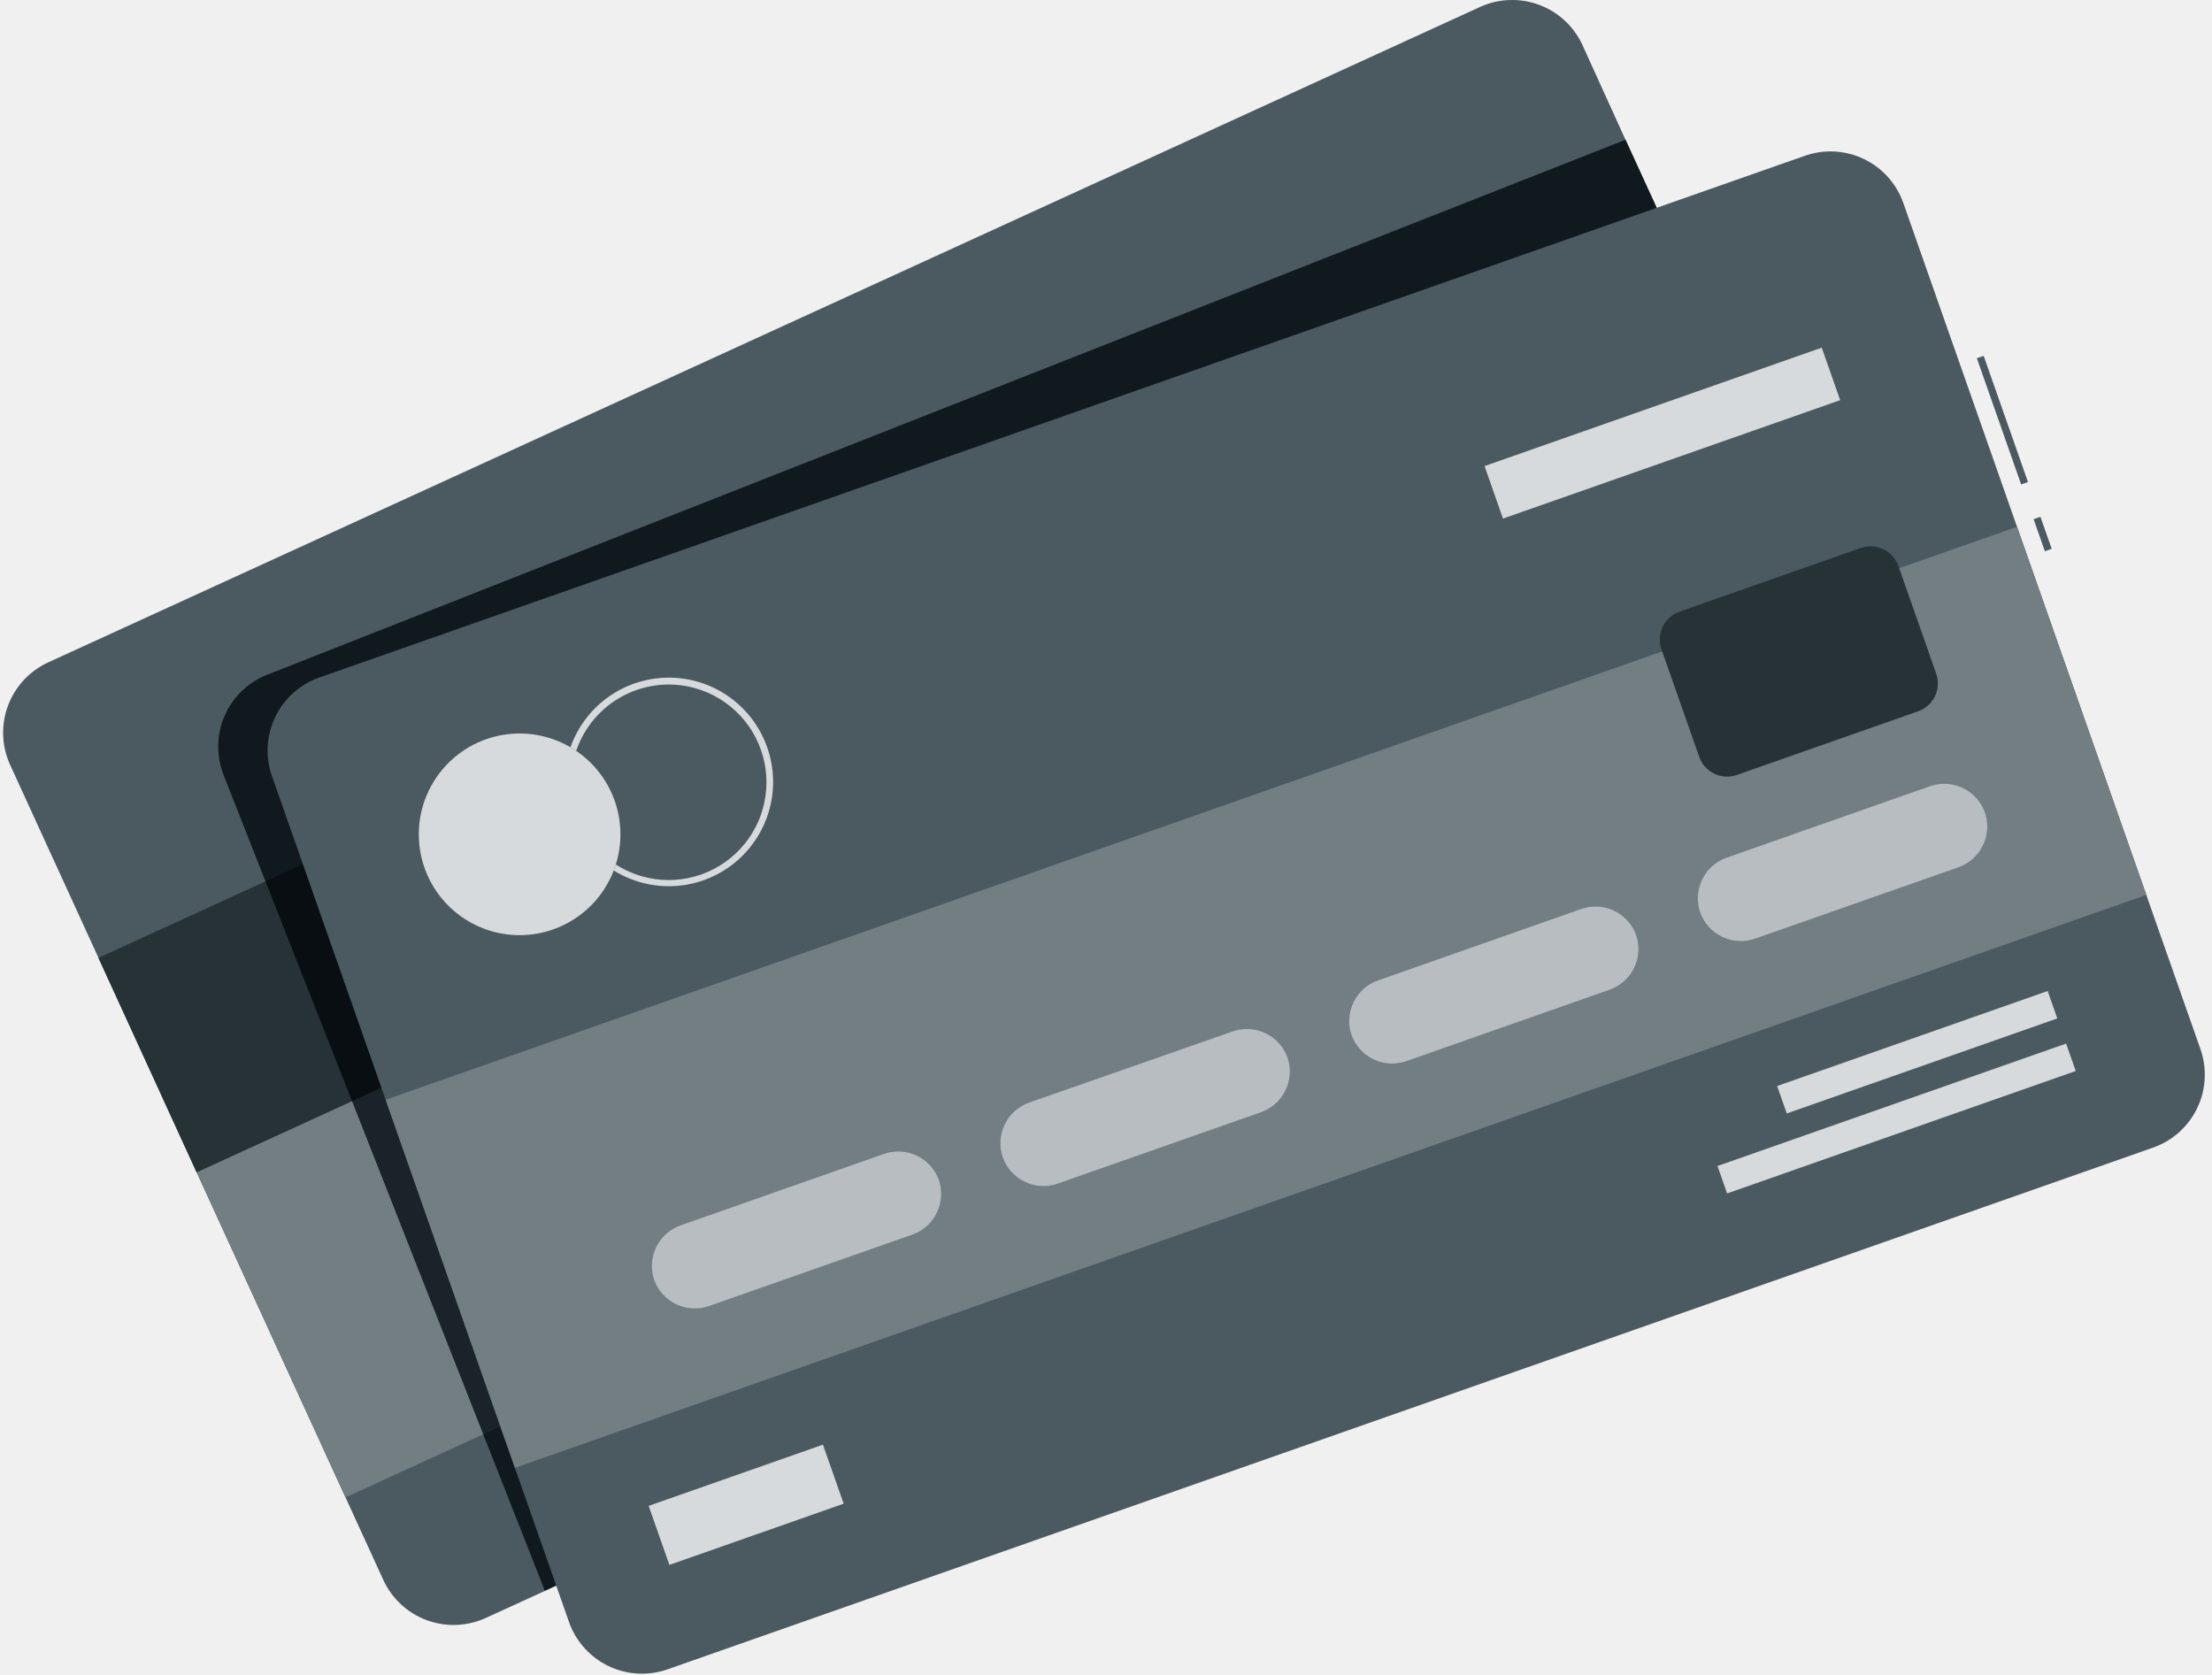
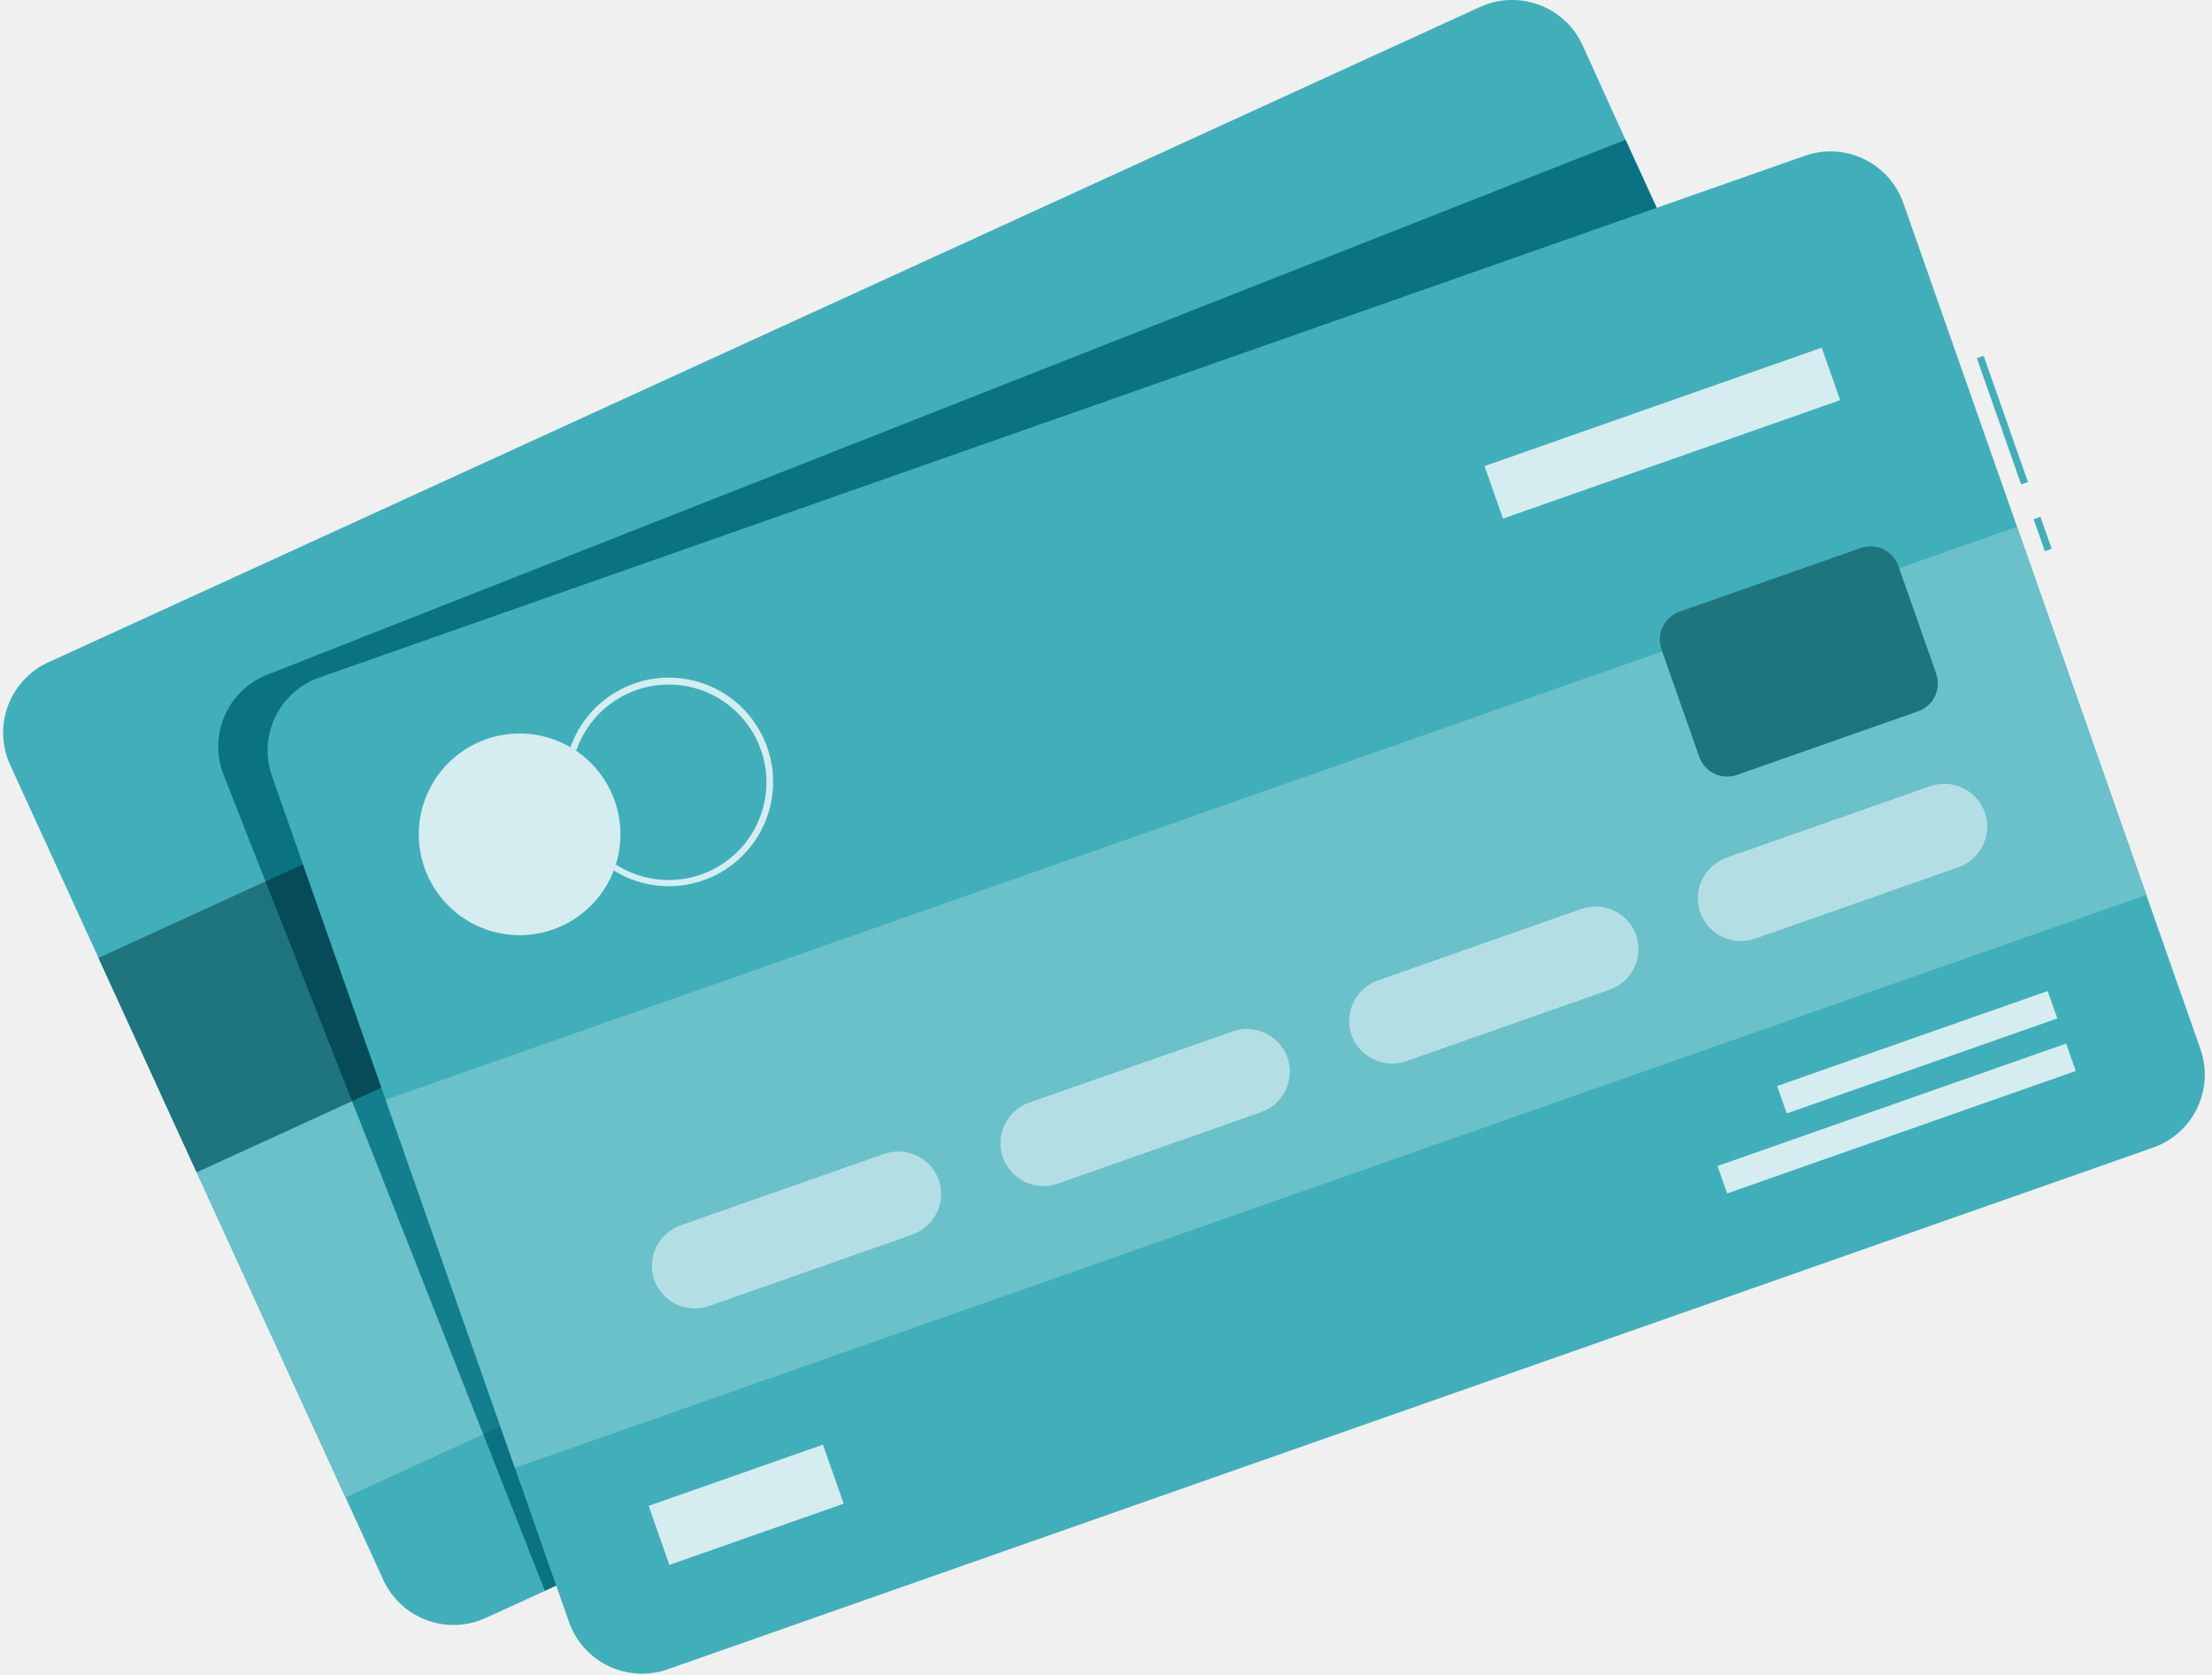
<svg xmlns="http://www.w3.org/2000/svg" width="255" height="193" viewBox="0 0 255 193" fill="none">
-   <path d="M1.151 88.127L44.198 182.143C45.185 184.279 46.977 185.939 49.183 186.759C51.389 187.579 53.83 187.492 55.973 186.519L62.807 183.397L221.053 110.946C223.191 109.962 224.852 108.172 225.674 105.967C226.495 103.762 226.41 101.322 225.438 99.179L187.398 16.141L182.416 5.172C181.427 3.036 179.635 1.378 177.429 0.559C175.224 -0.261 172.784 -0.176 170.641 0.795L5.552 76.36C3.415 77.344 1.753 79.133 0.928 81.337C0.104 83.541 0.184 85.982 1.151 88.127Z" fill="#37474F" />
+   <path d="M1.151 88.127L44.198 182.143C45.185 184.279 46.977 185.939 49.183 186.759C51.389 187.579 53.83 187.492 55.973 186.519L62.807 183.397L221.053 110.946C223.191 109.962 224.852 108.172 225.674 105.967C226.495 103.762 226.41 101.322 225.438 99.179L187.398 16.141L182.416 5.172C181.427 3.036 179.635 1.378 177.429 0.559C175.224 -0.261 172.784 -0.176 170.641 0.795L5.552 76.36C3.415 77.344 1.753 79.133 0.928 81.337C0.104 83.541 0.184 85.982 1.151 88.127Z" fill="#2CA6B3" />
  <path opacity="0.1" d="M1.151 88.127L44.198 182.143C45.185 184.279 46.977 185.939 49.183 186.759C51.389 187.579 53.83 187.492 55.973 186.519L62.807 183.397L221.053 110.946C223.191 109.962 224.852 108.172 225.674 105.967C226.495 103.762 226.41 101.322 225.438 99.179L187.398 16.141L182.416 5.172C181.427 3.036 179.635 1.378 177.429 0.559C175.224 -0.261 172.784 -0.176 170.641 0.795L5.552 76.36C3.415 77.344 1.753 79.133 0.928 81.337C0.104 83.541 0.184 85.982 1.151 88.127Z" fill="white" />
-   <path d="M39.834 172.61L221.067 89.635L199.857 43.307L18.623 126.282L39.834 172.61Z" fill="#37474F" />
+   <path d="M39.834 172.61L221.067 89.635L199.857 43.307L18.623 126.282L39.834 172.61Z" fill="#2CA6B3" />
  <path opacity="0.3" d="M39.834 172.61L221.067 89.635L199.857 43.307L18.623 126.282L39.834 172.61Z" fill="white" />
-   <path d="M85.414 133.752L199.942 81.317L192.351 64.737L77.823 117.172L85.414 133.752Z" fill="#37474F" />
+   <path d="M85.414 133.752L199.942 81.317L192.351 64.737L77.823 117.172L85.414 133.752Z" fill="#2CA6B3" />
  <path opacity="0.8" d="M85.414 133.752L199.942 81.317L192.351 64.737L77.823 117.172L85.414 133.752Z" fill="white" />
-   <path d="M22.67 135.138L203.903 52.163L192.586 27.444L11.352 110.419L22.67 135.138Z" fill="#37474F" />
+   <path d="M22.67 135.138L203.903 52.163L192.586 27.444L11.352 110.419L22.67 135.138Z" fill="#2CA6B3" />
  <path opacity="0.3" d="M22.67 135.138L203.903 52.163L192.586 27.444L11.352 110.419L22.67 135.138Z" fill="black" />
  <g style="mix-blend-mode:multiply">
-     <path d="M25.764 89.306L62.807 183.364L221.053 110.913C223.191 109.929 224.852 108.139 225.673 105.934C226.495 103.729 226.41 101.289 225.437 99.146L187.398 16.108L30.779 77.789C28.591 78.657 26.836 80.355 25.896 82.513C24.956 84.671 24.909 87.113 25.764 89.306Z" fill="#37474F" />
+     <path d="M25.764 89.306L62.807 183.364L221.053 110.913C223.191 109.929 224.852 108.139 225.673 105.934C226.495 103.729 226.41 101.289 225.437 99.146L187.398 16.108L30.779 77.789C28.591 78.657 26.836 80.355 25.896 82.513C24.956 84.671 24.909 87.113 25.764 89.306Z" fill="#2CA6B3" />
  </g>
-   <path d="M235.221 59.576L234.438 59.851L235.734 63.541L236.517 63.266L235.221 59.576Z" fill="#37474F" />
+   <path d="M235.221 59.576L234.438 59.851L235.734 63.541L236.517 63.266L235.221 59.576Z" fill="#2CA6B3" />
  <path opacity="0.1" d="M235.221 59.576L234.438 59.851L235.734 63.541L236.517 63.266L235.221 59.576Z" fill="white" />
-   <path d="M228.676 41.021L227.893 41.296L232.999 55.837L233.783 55.562L228.676 41.021Z" fill="#37474F" />
+   <path d="M228.676 41.021L227.893 41.296L232.999 55.837L233.783 55.562L228.676 41.021Z" fill="#2CA6B3" />
  <path opacity="0.1" d="M228.676 41.021L227.893 41.296L232.999 55.837L233.783 55.562L228.676 41.021Z" fill="white" />
-   <path d="M36.783 78.112L208.091 17.951C210.314 17.178 212.752 17.316 214.873 18.335C216.994 19.354 218.625 21.172 219.41 23.39L253.671 120.952C254.445 123.174 254.309 125.613 253.291 127.735C252.274 129.857 250.458 131.49 248.24 132.278L76.933 192.439C74.709 193.211 72.27 193.072 70.149 192.053C68.027 191.034 66.394 189.218 65.606 187L31.345 89.439C30.571 87.215 30.709 84.776 31.728 82.654C32.747 80.531 34.565 78.899 36.783 78.112Z" fill="#37474F" />
+   <path d="M36.783 78.112L208.091 17.951C210.314 17.178 212.752 17.316 214.873 18.335C216.994 19.354 218.625 21.172 219.41 23.39L253.671 120.952C254.445 123.174 254.309 125.613 253.291 127.735C252.274 129.857 250.458 131.49 248.24 132.278L76.933 192.439C74.709 193.211 72.27 193.072 70.149 192.053C68.027 191.034 66.394 189.218 65.606 187L31.345 89.439C30.571 87.215 30.709 84.776 31.728 82.654C32.747 80.531 34.565 78.899 36.783 78.112Z" fill="#2CA6B3" />
  <path opacity="0.1" d="M36.783 78.112L208.091 17.951C210.314 17.178 212.752 17.316 214.873 18.335C216.994 19.354 218.625 21.172 219.41 23.39L253.671 120.952C254.445 123.174 254.309 125.613 253.291 127.735C252.274 129.857 250.458 131.49 248.24 132.278L76.933 192.439C74.709 193.211 72.27 193.072 70.149 192.053C68.027 191.034 66.394 189.218 65.606 187L31.345 89.439C30.571 87.215 30.709 84.776 31.728 82.654C32.747 80.531 34.565 78.899 36.783 78.112Z" fill="white" />
-   <path d="M59.362 169.21L247.428 103.166L232.524 60.725L44.458 126.769L59.362 169.21Z" fill="#37474F" />
+   <path d="M59.362 169.21L247.428 103.166L232.524 60.725L44.458 126.769L59.362 169.21Z" fill="#2CA6B3" />
  <path opacity="0.3" d="M59.362 169.21L247.428 103.166L232.524 60.725L44.458 126.769L59.362 169.21Z" fill="white" />
-   <path d="M173.263 59.783L212.139 46.13L210.012 40.074L171.136 53.726L173.263 59.783Z" fill="#37474F" />
+   <path d="M173.263 59.783L212.139 46.13L210.012 40.074L171.136 53.726L173.263 59.783Z" fill="#2CA6B3" />
  <path opacity="0.8" d="M173.263 59.783L212.139 46.13L210.012 40.074L171.136 53.726L173.263 59.783Z" fill="white" />
-   <path d="M205.98 128.355L237.17 117.401L236.058 114.236L204.868 125.189L205.98 128.355Z" fill="#37474F" />
+   <path d="M205.98 128.355L237.17 117.401L236.058 114.236L204.868 125.189L205.98 128.355Z" fill="#2CA6B3" />
  <path opacity="0.8" d="M205.98 128.355L237.17 117.401L236.058 114.236L204.868 125.189L205.98 128.355Z" fill="white" />
-   <path d="M199.103 137.575L239.295 123.46L238.183 120.295L197.991 134.41L199.103 137.575Z" fill="#37474F" />
+   <path d="M199.103 137.575L239.295 123.46L238.183 120.295L197.991 134.41L199.103 137.575Z" fill="#2CA6B3" />
  <path opacity="0.8" d="M199.103 137.575L239.295 123.46L238.183 120.295L197.991 134.41L199.103 137.575Z" fill="white" />
-   <path d="M77.165 180.397L97.262 173.339L94.871 166.531L74.775 173.588L77.165 180.397Z" fill="#37474F" />
+   <path d="M77.165 180.397L97.262 173.339L94.871 166.531L74.775 173.588L77.165 180.397Z" fill="#2CA6B3" />
  <path opacity="0.8" d="M77.165 180.397L97.262 173.339L94.871 166.531L74.775 173.588L77.165 180.397Z" fill="white" />
-   <path d="M202.32 108.214L225.786 99.976C227.023 99.536 228.037 98.625 228.606 97.442C229.175 96.258 229.254 94.898 228.826 93.657C228.385 92.42 227.475 91.407 226.291 90.838C225.108 90.268 223.748 90.189 222.506 90.618L199.031 98.864C197.794 99.304 196.781 100.215 196.212 101.398C195.643 102.581 195.564 103.941 195.992 105.183C196.434 106.42 197.347 107.433 198.532 108.001C199.717 108.568 201.079 108.645 202.32 108.214Z" fill="#37474F" />
-   <path d="M162.12 122.33L185.595 114.085C186.823 113.642 187.828 112.736 188.395 111.561C188.962 110.385 189.045 109.034 188.626 107.799C188.184 106.563 187.272 105.552 186.089 104.984C184.906 104.417 183.547 104.339 182.307 104.768L158.84 113.013C157.603 113.454 156.59 114.364 156.021 115.548C155.452 116.731 155.373 118.091 155.801 119.333C156.249 120.562 157.164 121.566 158.346 122.127C159.529 122.687 160.884 122.761 162.12 122.33Z" fill="#37474F" />
-   <path d="M121.947 136.447L145.422 128.201C146.647 127.756 147.648 126.848 148.212 125.673C148.775 124.498 148.856 123.149 148.436 121.915C147.994 120.68 147.083 119.668 145.9 119.101C144.717 118.533 143.357 118.456 142.117 118.884L118.626 127.097C117.39 127.539 116.379 128.45 115.811 129.633C115.244 130.817 115.166 132.176 115.595 133.416C116.036 134.659 116.953 135.677 118.144 136.245C119.335 136.813 120.703 136.886 121.947 136.447Z" fill="#37474F" />
-   <path d="M81.731 150.564L105.206 142.318C106.436 141.877 107.443 140.972 108.011 139.796C108.58 138.621 108.664 137.269 108.246 136.032C107.804 134.796 106.892 133.785 105.709 133.218C104.526 132.65 103.167 132.572 101.926 133.001L78.451 141.247C77.214 141.687 76.201 142.598 75.632 143.781C75.063 144.964 74.984 146.325 75.412 147.566C75.861 148.795 76.775 149.799 77.957 150.36C79.14 150.921 80.496 150.994 81.731 150.564Z" fill="#37474F" />
+   <path d="M202.32 108.214L225.786 99.976C227.023 99.536 228.037 98.625 228.606 97.442C229.175 96.258 229.254 94.898 228.826 93.657C228.385 92.42 227.475 91.407 226.291 90.838C225.108 90.268 223.748 90.189 222.506 90.618L199.031 98.864C197.794 99.304 196.781 100.215 196.212 101.398C195.643 102.581 195.564 103.941 195.992 105.183C196.434 106.42 197.347 107.433 198.532 108.001C199.717 108.568 201.079 108.645 202.32 108.214Z" fill="#2CA6B3" />
+   <path d="M162.12 122.33L185.595 114.085C186.823 113.642 187.828 112.736 188.395 111.561C188.962 110.385 189.045 109.034 188.626 107.799C188.184 106.563 187.272 105.552 186.089 104.984C184.906 104.417 183.547 104.339 182.307 104.768L158.84 113.013C157.603 113.454 156.59 114.364 156.021 115.548C155.452 116.731 155.373 118.091 155.801 119.333C156.249 120.562 157.164 121.566 158.346 122.127C159.529 122.687 160.884 122.761 162.12 122.33Z" fill="#2CA6B3" />
+   <path d="M121.947 136.447L145.422 128.201C146.647 127.756 147.648 126.848 148.212 125.673C148.775 124.498 148.856 123.149 148.436 121.915C147.994 120.68 147.083 119.668 145.9 119.101C144.717 118.533 143.357 118.456 142.117 118.884L118.626 127.097C117.39 127.539 116.379 128.45 115.811 129.633C115.244 130.817 115.166 132.176 115.595 133.416C116.036 134.659 116.953 135.677 118.144 136.245C119.335 136.813 120.703 136.886 121.947 136.447Z" fill="#2CA6B3" />
+   <path d="M81.731 150.564L105.206 142.318C106.436 141.877 107.443 140.972 108.011 139.796C108.58 138.621 108.664 137.269 108.246 136.032C107.804 134.796 106.892 133.785 105.709 133.218C104.526 132.65 103.167 132.572 101.926 133.001L78.451 141.247C77.214 141.687 76.201 142.598 75.632 143.781C75.063 144.964 74.984 146.325 75.412 147.566C75.861 148.795 76.775 149.799 77.957 150.36C79.14 150.921 80.496 150.994 81.731 150.564Z" fill="#2CA6B3" />
  <g opacity="0.8">
    <path opacity="0.8" d="M202.32 108.214L225.786 99.977C227.023 99.536 228.037 98.626 228.606 97.442C229.175 96.259 229.254 94.899 228.826 93.657C228.385 92.42 227.475 91.407 226.291 90.838C225.108 90.269 223.748 90.19 222.506 90.618L199.031 98.864C197.794 99.304 196.781 100.215 196.212 101.398C195.643 102.582 195.564 103.942 195.992 105.183C196.434 106.421 197.347 107.434 198.532 108.001C199.717 108.569 201.079 108.645 202.32 108.214Z" fill="white" />
    <path opacity="0.8" d="M162.12 122.331L185.595 114.085C186.823 113.643 187.828 112.737 188.395 111.561C188.962 110.386 189.045 109.035 188.626 107.799C188.184 106.563 187.272 105.552 186.089 104.985C184.906 104.417 183.547 104.339 182.307 104.768L158.84 113.014C157.603 113.454 156.59 114.365 156.021 115.548C155.452 116.732 155.373 118.092 155.801 119.333C156.249 120.563 157.164 121.566 158.346 122.127C159.529 122.688 160.884 122.761 162.12 122.331Z" fill="white" />
    <path opacity="0.8" d="M121.946 136.447L145.421 128.201C146.646 127.756 147.647 126.848 148.211 125.673C148.774 124.498 148.855 123.149 148.435 121.915C147.993 120.68 147.082 119.668 145.899 119.101C144.716 118.533 143.356 118.456 142.116 118.884L118.625 127.097C117.389 127.539 116.378 128.45 115.81 129.633C115.243 130.817 115.165 132.176 115.594 133.416C116.035 134.659 116.952 135.677 118.143 136.245C119.334 136.813 120.702 136.886 121.946 136.447Z" fill="white" />
    <path opacity="0.8" d="M81.731 150.564L105.206 142.318C106.436 141.877 107.443 140.972 108.011 139.796C108.58 138.621 108.664 137.269 108.246 136.032C107.804 134.796 106.892 133.785 105.709 133.218C104.526 132.65 103.167 132.572 101.926 133.001L78.451 141.247C77.214 141.687 76.201 142.598 75.632 143.781C75.063 144.964 74.984 146.325 75.412 147.566C75.861 148.795 76.775 149.799 77.957 150.36C79.14 150.921 80.496 150.994 81.731 150.564Z" fill="white" />
  </g>
-   <path d="M200.23 89.327L221.118 81.992C222.892 81.369 223.825 79.426 223.202 77.651L218.849 65.257C218.226 63.483 216.283 62.55 214.509 63.173L193.622 70.508C191.847 71.131 190.914 73.074 191.537 74.848L195.89 87.243C196.513 89.017 198.456 89.95 200.23 89.327Z" fill="#37474F" />
+   <path d="M200.23 89.327L221.118 81.992C222.892 81.369 223.825 79.426 223.202 77.651L218.849 65.257C218.226 63.483 216.283 62.55 214.509 63.173L193.622 70.508C191.847 71.131 190.914 73.074 191.537 74.848L195.89 87.243C196.513 89.017 198.456 89.95 200.23 89.327Z" fill="#2CA6B3" />
  <path opacity="0.3" d="M200.23 89.327L221.118 81.992C222.892 81.369 223.825 79.426 223.202 77.651L218.849 65.257C218.226 63.483 216.283 62.55 214.509 63.173L193.622 70.508C191.847 71.131 190.914 73.074 191.537 74.848L195.89 87.243C196.513 89.017 198.456 89.95 200.23 89.327Z" fill="black" />
-   <path d="M77.106 102.16C74.093 102.161 71.189 101.03 68.97 98.992C66.75 96.954 65.377 94.156 65.122 91.154C64.867 88.151 65.749 85.162 67.593 82.779C69.436 80.396 72.108 78.791 75.078 78.284C78.049 77.777 81.101 78.403 83.632 80.039C86.162 81.675 87.986 84.202 88.742 87.119C89.498 90.036 89.132 93.13 87.715 95.79C86.298 98.449 83.935 100.48 81.092 101.479C79.811 101.93 78.464 102.161 77.106 102.16ZM77.106 78.909C75.831 78.912 74.565 79.128 73.361 79.549C70.54 80.54 68.229 82.612 66.935 85.307C65.641 88.003 65.47 91.102 66.461 93.923C67.147 95.871 68.356 97.593 69.955 98.901C71.554 100.208 73.481 101.051 75.527 101.337C77.573 101.624 79.658 101.342 81.554 100.523C83.451 99.705 85.086 98.38 86.28 96.696C87.475 95.011 88.184 93.03 88.329 90.969C88.474 88.909 88.05 86.848 87.103 85.012C86.156 83.176 84.723 81.636 82.96 80.56C81.197 79.484 79.172 78.913 77.106 78.909Z" fill="#37474F" />
+   <path d="M77.106 102.16C74.093 102.161 71.189 101.03 68.97 98.992C66.75 96.954 65.377 94.156 65.122 91.154C64.867 88.151 65.749 85.162 67.593 82.779C69.436 80.396 72.108 78.791 75.078 78.284C78.049 77.777 81.101 78.403 83.632 80.039C86.162 81.675 87.986 84.202 88.742 87.119C89.498 90.036 89.132 93.13 87.715 95.79C86.298 98.449 83.935 100.48 81.092 101.479C79.811 101.93 78.464 102.161 77.106 102.16ZM77.106 78.909C75.831 78.912 74.565 79.128 73.361 79.549C70.54 80.54 68.229 82.612 66.935 85.307C65.641 88.003 65.47 91.102 66.461 93.923C67.147 95.871 68.356 97.593 69.955 98.901C71.554 100.208 73.481 101.051 75.527 101.337C77.573 101.624 79.658 101.342 81.554 100.523C83.451 99.705 85.086 98.38 86.28 96.696C87.475 95.011 88.184 93.03 88.329 90.969C88.474 88.909 88.05 86.848 87.103 85.012C86.156 83.176 84.723 81.636 82.96 80.56C81.197 79.484 79.172 78.913 77.106 78.909Z" fill="#2CA6B3" />
  <path opacity="0.8" d="M77.106 102.16C74.093 102.161 71.189 101.03 68.97 98.992C66.75 96.954 65.377 94.156 65.122 91.154C64.867 88.151 65.749 85.162 67.593 82.779C69.436 80.396 72.108 78.791 75.078 78.284C78.049 77.777 81.101 78.403 83.632 80.039C86.162 81.675 87.986 84.202 88.742 87.119C89.498 90.036 89.132 93.13 87.715 95.79C86.298 98.449 83.935 100.48 81.092 101.479C79.811 101.93 78.464 102.161 77.106 102.16ZM77.106 78.909C75.831 78.912 74.565 79.128 73.361 79.549C70.54 80.54 68.229 82.612 66.935 85.307C65.641 88.003 65.47 91.102 66.461 93.923C67.147 95.871 68.356 97.593 69.955 98.901C71.554 100.208 73.481 101.051 75.527 101.337C77.573 101.624 79.658 101.342 81.554 100.523C83.451 99.705 85.086 98.38 86.28 96.696C87.475 95.011 88.184 93.03 88.329 90.969C88.474 88.909 88.05 86.848 87.103 85.012C86.156 83.176 84.723 81.636 82.96 80.56C81.197 79.484 79.172 78.913 77.106 78.909Z" fill="white" />
-   <path d="M48.94 100.051C49.705 102.218 51.095 104.109 52.935 105.485C54.774 106.862 56.98 107.663 59.275 107.787C61.569 107.91 63.849 107.351 65.825 106.18C67.802 105.01 69.388 103.279 70.382 101.208C71.376 99.136 71.734 96.817 71.41 94.542C71.087 92.267 70.097 90.139 68.565 88.427C67.033 86.714 65.028 85.494 62.803 84.921C60.578 84.347 58.233 84.446 56.064 85.204C54.62 85.709 53.29 86.494 52.149 87.514C51.009 88.534 50.082 89.769 49.42 91.149C48.758 92.528 48.375 94.024 48.292 95.552C48.21 97.08 48.43 98.609 48.94 100.051Z" fill="#37474F" />
+   <path d="M48.94 100.051C49.705 102.218 51.095 104.109 52.935 105.485C54.774 106.862 56.98 107.663 59.275 107.787C61.569 107.91 63.849 107.351 65.825 106.18C67.802 105.01 69.388 103.279 70.382 101.208C71.376 99.136 71.734 96.817 71.41 94.542C71.087 92.267 70.097 90.139 68.565 88.427C67.033 86.714 65.028 85.494 62.803 84.921C60.578 84.347 58.233 84.446 56.064 85.204C54.62 85.709 53.29 86.494 52.149 87.514C51.009 88.534 50.082 89.769 49.42 91.149C48.758 92.528 48.375 94.024 48.292 95.552C48.21 97.08 48.43 98.609 48.94 100.051Z" fill="#2CA6B3" />
  <path opacity="0.8" d="M48.94 100.051C49.705 102.218 51.095 104.109 52.935 105.485C54.774 106.862 56.98 107.663 59.275 107.787C61.569 107.91 63.849 107.351 65.825 106.18C67.802 105.01 69.388 103.279 70.382 101.208C71.376 99.136 71.734 96.817 71.41 94.542C71.087 92.267 70.097 90.139 68.565 88.427C67.033 86.714 65.028 85.494 62.803 84.921C60.578 84.347 58.233 84.446 56.064 85.204C54.62 85.709 53.29 86.494 52.149 87.514C51.009 88.534 50.082 89.769 49.42 91.149C48.758 92.528 48.375 94.024 48.292 95.552C48.21 97.08 48.43 98.609 48.94 100.051Z" fill="white" />
</svg>
